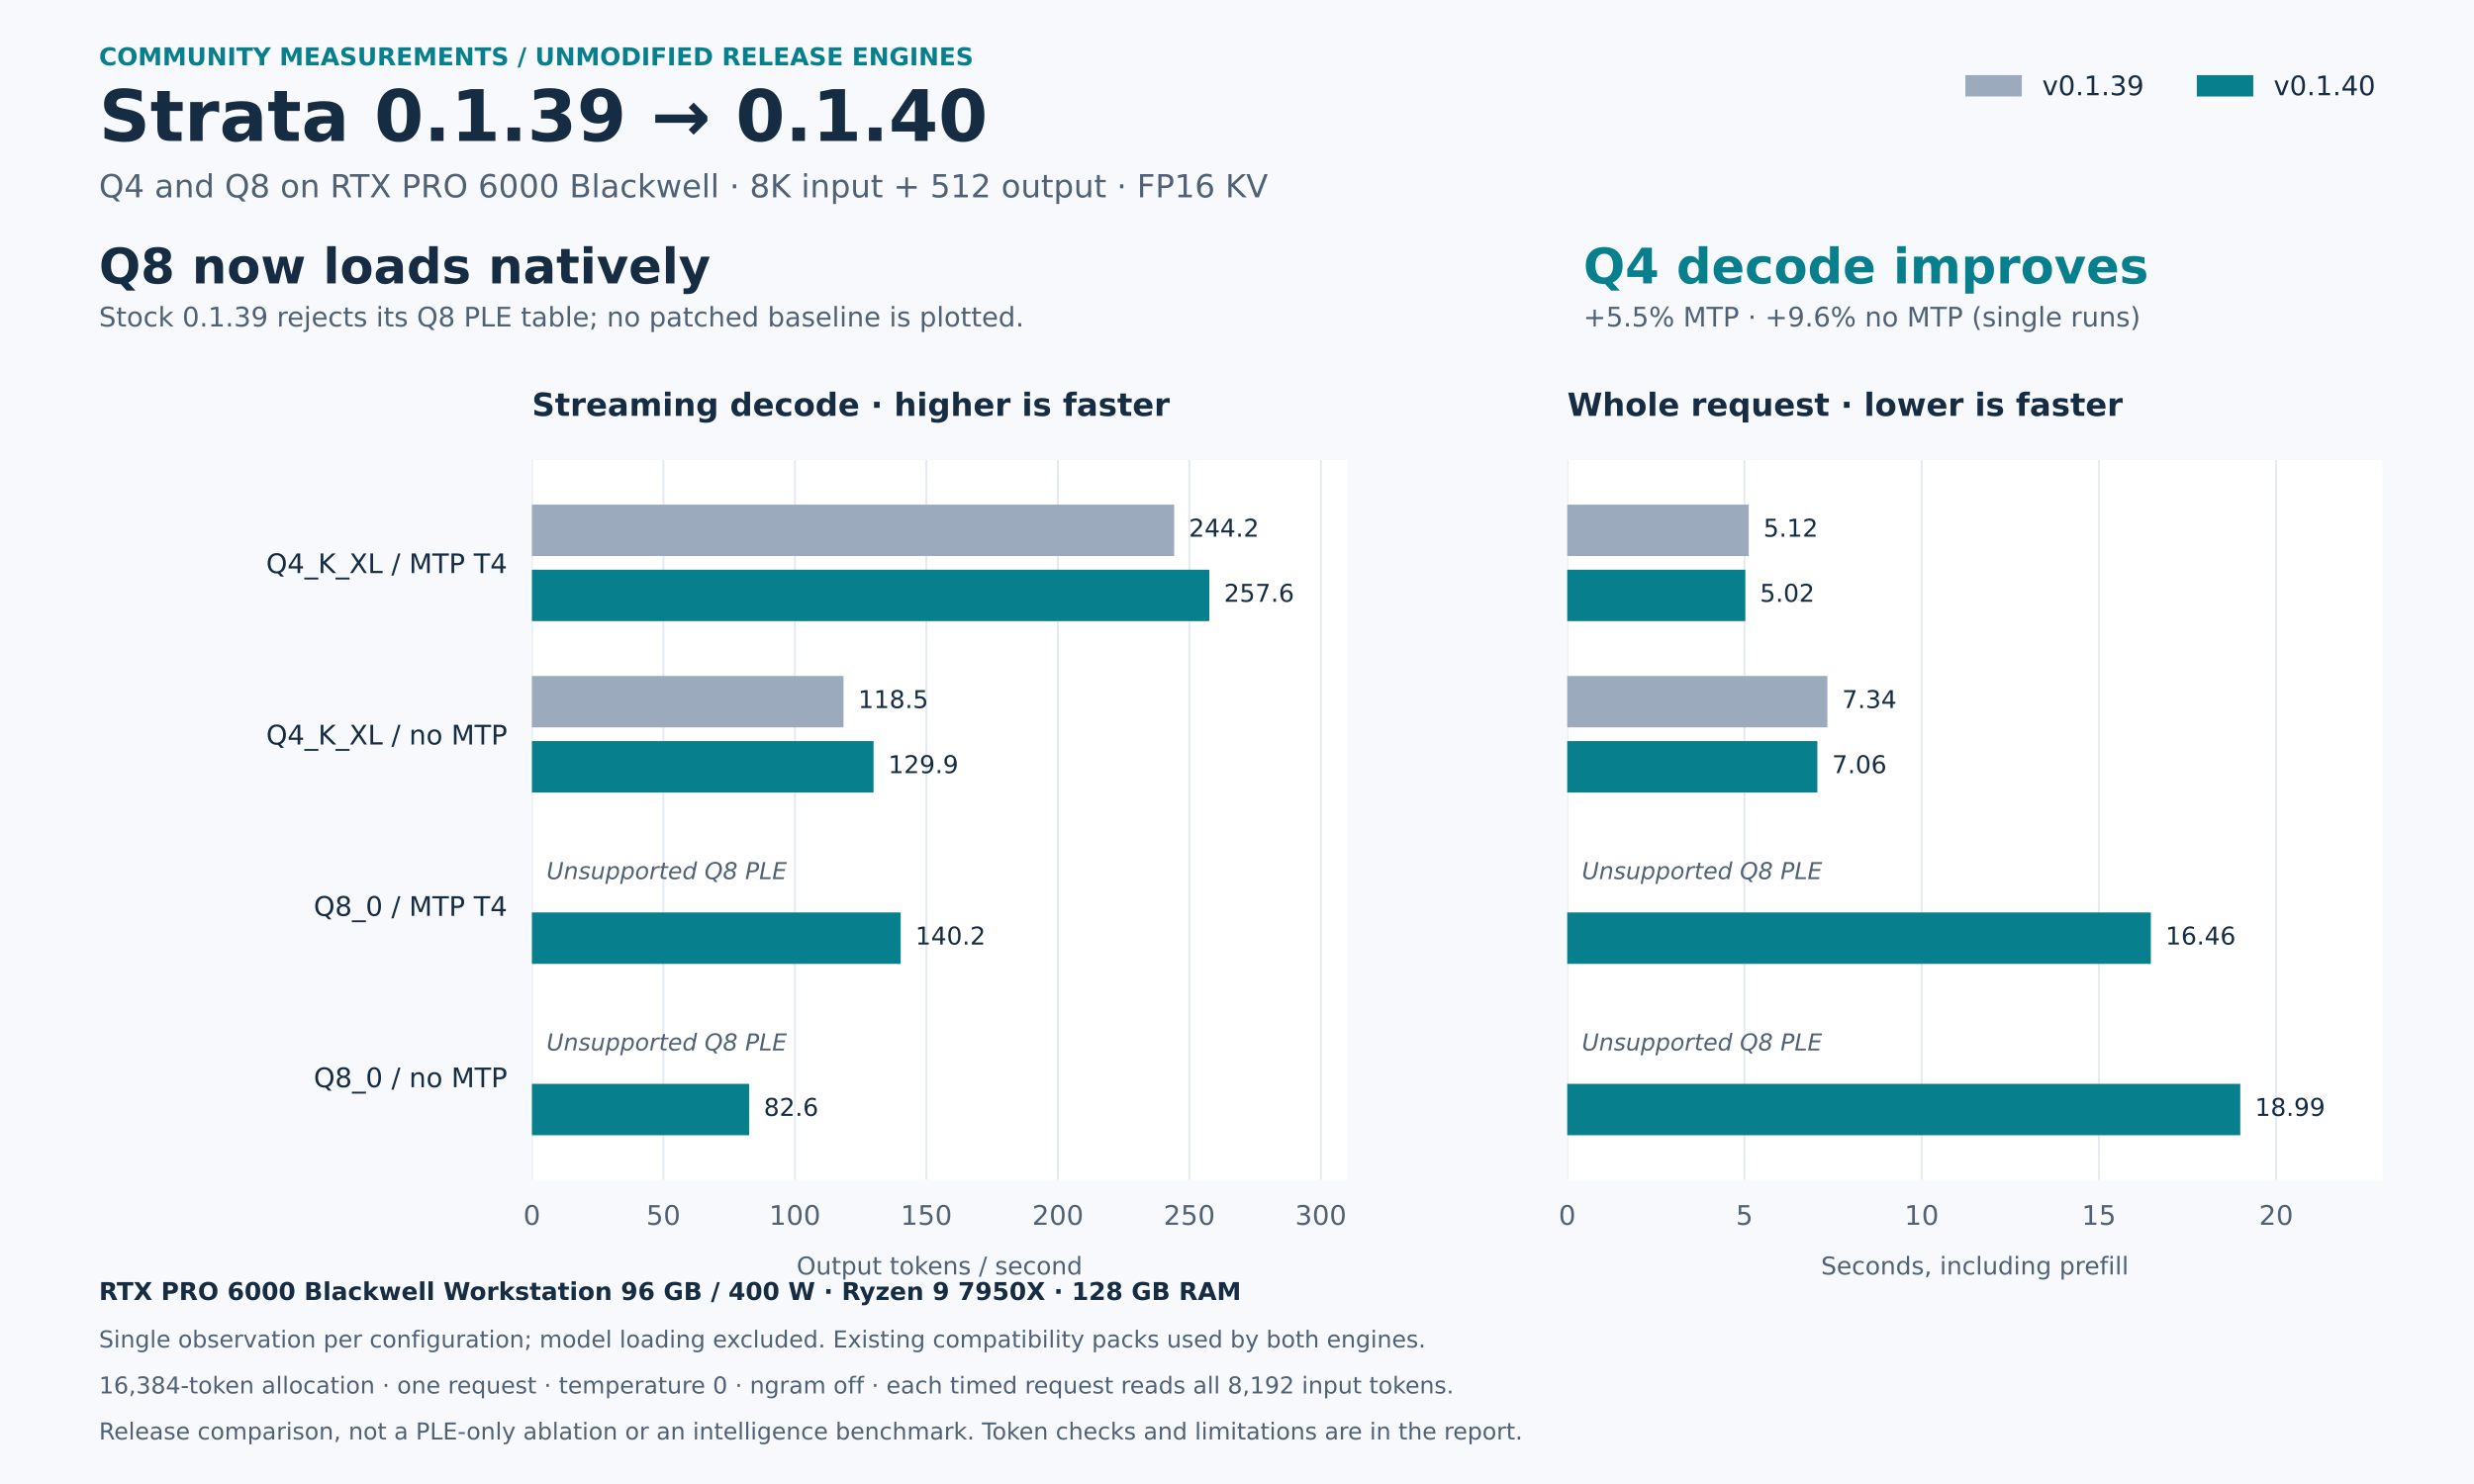
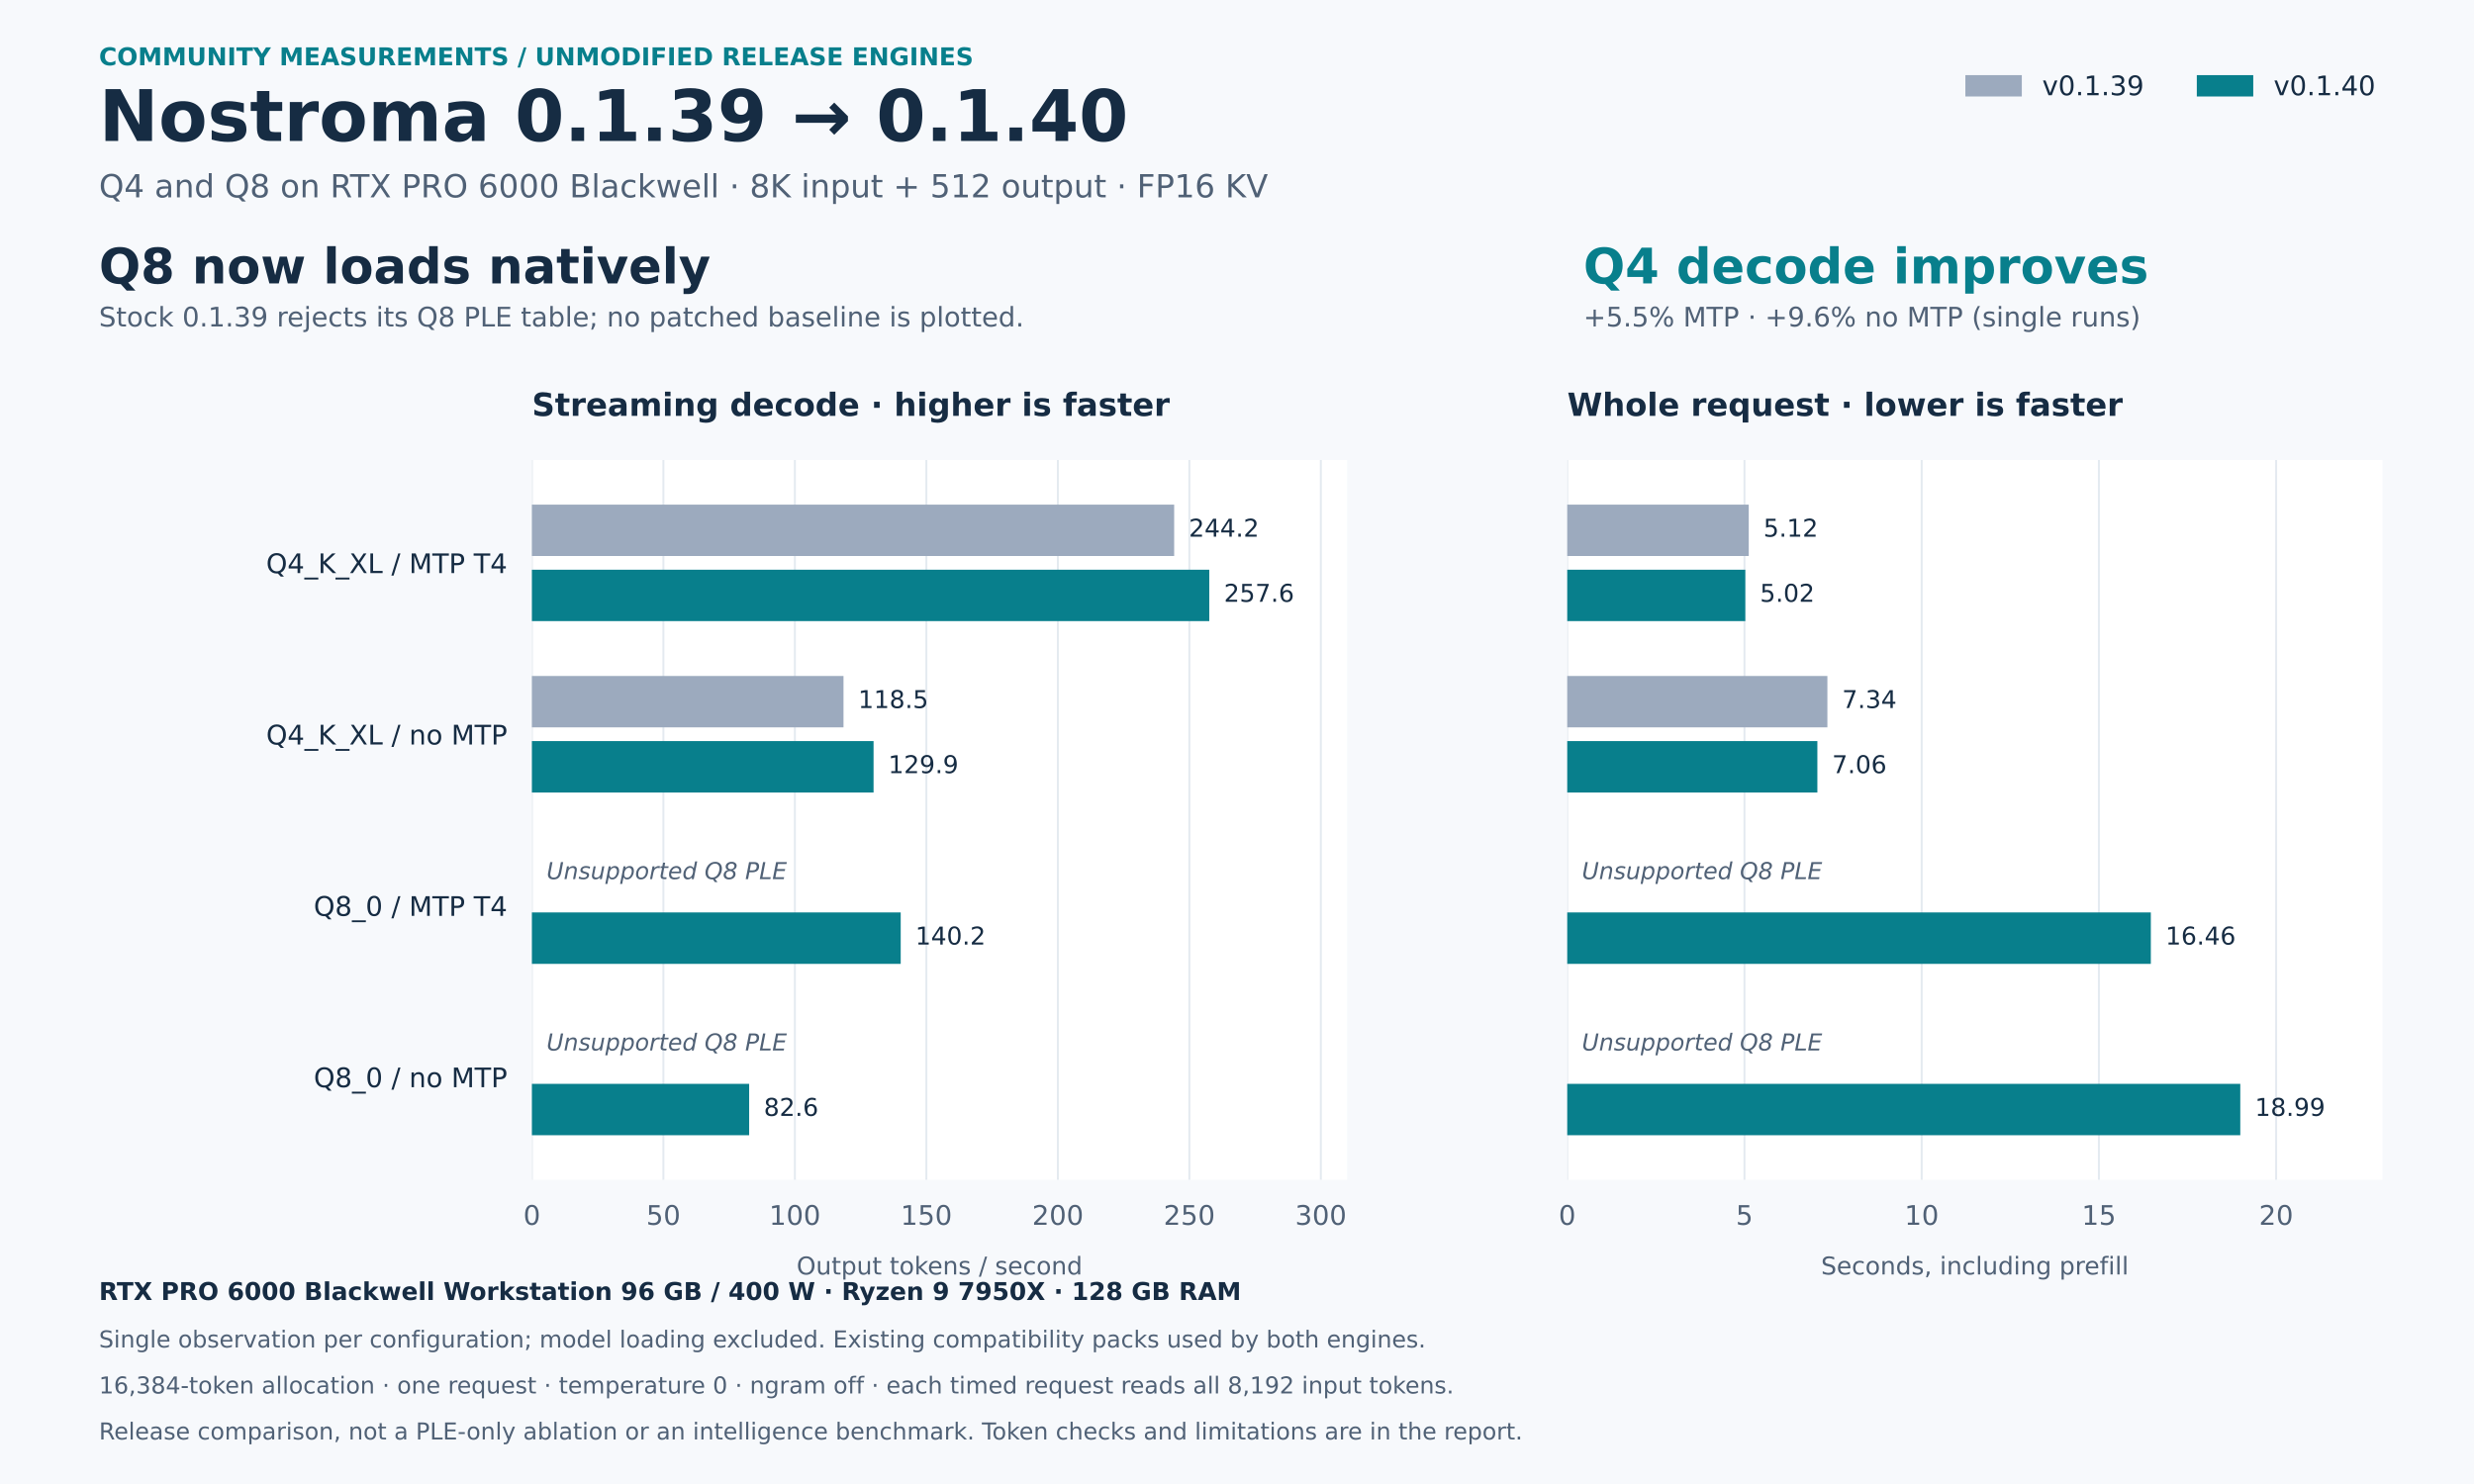
<svg xmlns="http://www.w3.org/2000/svg" width="1008pt" height="604.8pt" viewBox="0 0 1008 604.8" version="1.1">
  <defs>
    <style type="text/css">*{stroke-linejoin: round; stroke-linecap: butt}</style>
  </defs>
  <g id="figure_1">
    <g id="patch_1">
      <path d="M 0 604.8 L 1008 604.8 L 1008 0 L 0 0 z " style="fill: #f7f9fc" />
    </g>
    <g id="axes_1">
      <g id="patch_2">
        <path d="M 216.72 480.816 L 548.872 480.816 L 548.872 187.488 L 216.72 187.488 z " style="fill: #ffffff" />
      </g>
      <g id="matplotlib.axis_1">
        <g id="xtick_1">
          <g id="line2d_1">
            <path d="M 216.72 480.816 L 216.72 187.488 " clip-path="url(#pc81c4c17ac)" style="fill: none; stroke: #e4eaf0; stroke-width: 0.8; stroke-linecap: square" />
          </g>
          <g id="line2d_2" />
          <g id="text_1">
            <text style="font-size: 11px; font-family: 'DejaVu Sans'; text-anchor: middle; fill: #506176" x="216.72" y="499.173" transform="rotate(-0 216.72 499.1734)">0</text>
          </g>
        </g>
        <g id="xtick_2">
          <g id="line2d_3">
            <path d="M 270.293 480.816 L 270.293 187.488 " clip-path="url(#pc81c4c17ac)" style="fill: none; stroke: #e4eaf0; stroke-width: 0.8; stroke-linecap: square" />
          </g>
          <g id="line2d_4" />
          <g id="text_2">
            <text style="font-size: 11px; font-family: 'DejaVu Sans'; text-anchor: middle; fill: #506176" x="270.293" y="499.173" transform="rotate(-0 270.2928 499.1734)">50</text>
          </g>
        </g>
        <g id="xtick_3">
          <g id="line2d_5">
            <path d="M 323.866 480.816 L 323.866 187.488 " clip-path="url(#pc81c4c17ac)" style="fill: none; stroke: #e4eaf0; stroke-width: 0.8; stroke-linecap: square" />
          </g>
          <g id="line2d_6" />
          <g id="text_3">
            <text style="font-size: 11px; font-family: 'DejaVu Sans'; text-anchor: middle; fill: #506176" x="323.866" y="499.173" transform="rotate(-0 323.8657 499.1734)">100</text>
          </g>
        </g>
        <g id="xtick_4">
          <g id="line2d_7">
            <path d="M 377.438 480.816 L 377.438 187.488 " clip-path="url(#pc81c4c17ac)" style="fill: none; stroke: #e4eaf0; stroke-width: 0.8; stroke-linecap: square" />
          </g>
          <g id="line2d_8" />
          <g id="text_4">
            <text style="font-size: 11px; font-family: 'DejaVu Sans'; text-anchor: middle; fill: #506176" x="377.438" y="499.173" transform="rotate(-0 377.4385 499.1734)">150</text>
          </g>
        </g>
        <g id="xtick_5">
          <g id="line2d_9">
            <path d="M 431.011 480.816 L 431.011 187.488 " clip-path="url(#pc81c4c17ac)" style="fill: none; stroke: #e4eaf0; stroke-width: 0.8; stroke-linecap: square" />
          </g>
          <g id="line2d_10" />
          <g id="text_5">
            <text style="font-size: 11px; font-family: 'DejaVu Sans'; text-anchor: middle; fill: #506176" x="431.011" y="499.173" transform="rotate(-0 431.0113 499.1734)">200</text>
          </g>
        </g>
        <g id="xtick_6">
          <g id="line2d_11">
            <path d="M 484.584 480.816 L 484.584 187.488 " clip-path="url(#pc81c4c17ac)" style="fill: none; stroke: #e4eaf0; stroke-width: 0.8; stroke-linecap: square" />
          </g>
          <g id="line2d_12" />
          <g id="text_6">
            <text style="font-size: 11px; font-family: 'DejaVu Sans'; text-anchor: middle; fill: #506176" x="484.584" y="499.173" transform="rotate(-0 484.5841 499.1734)">250</text>
          </g>
        </g>
        <g id="xtick_7">
          <g id="line2d_13">
            <path d="M 538.157 480.816 L 538.157 187.488 " clip-path="url(#pc81c4c17ac)" style="fill: none; stroke: #e4eaf0; stroke-width: 0.8; stroke-linecap: square" />
          </g>
          <g id="line2d_14" />
          <g id="text_7">
            <text style="font-size: 11px; font-family: 'DejaVu Sans'; text-anchor: middle; fill: #506176" x="538.157" y="499.173" transform="rotate(-0 538.157 499.1734)">300</text>
          </g>
        </g>
        <g id="text_8">
          <text style="font-size: 10px; font-family: 'DejaVu Sans'; text-anchor: middle; fill: #506176" x="382.796" y="519.414" transform="rotate(-0 382.7958 519.4144)">Output tokens / second</text>
        </g>
      </g>
      <g id="matplotlib.axis_2">
        <g id="ytick_1">
          <g id="line2d_15" />
          <g id="text_9">
            <text style="font-size: 11px; font-family: 'DejaVu Sans'; text-anchor: end; fill: #162c43" x="206.72" y="233.571" transform="rotate(-0 206.72 233.5707)">Q4_K_XL / MTP T4</text>
          </g>
        </g>
        <g id="ytick_2">
          <g id="line2d_16" />
          <g id="text_10">
            <text style="font-size: 11px; font-family: 'DejaVu Sans'; text-anchor: end; fill: #162c43" x="206.72" y="303.411" transform="rotate(-0 206.72 303.4107)">Q4_K_XL / no MTP</text>
          </g>
        </g>
        <g id="ytick_3">
          <g id="line2d_17" />
          <g id="text_11">
            <text style="font-size: 11px; font-family: 'DejaVu Sans'; text-anchor: end; fill: #162c43" x="206.72" y="373.251" transform="rotate(-0 206.72 373.2507)">Q8_0 / MTP T4</text>
          </g>
        </g>
        <g id="ytick_4">
          <g id="line2d_18" />
          <g id="text_12">
            <text style="font-size: 11px; font-family: 'DejaVu Sans'; text-anchor: end; fill: #162c43" x="206.72" y="443.091" transform="rotate(-0 206.72 443.0907)">Q8_0 / no MTP</text>
          </g>
        </g>
      </g>
      <g id="patch_3">
        <path d="M 216.72 205.646 L 478.4 205.646 L 478.4 226.598 L 216.72 226.598 z " clip-path="url(#pc81c4c17ac)" style="fill: #9caabe" />
      </g>
      <g id="text_13">
        <text style="font-size: 10px; font-family: 'DejaVu Sans'; text-anchor: start; fill: #162c43" x="484.379" y="218.72" transform="rotate(-0 484.3786 218.7201)">244.2</text>
      </g>
      <g id="patch_4">
        <path d="M 216.72 232.186 L 492.71 232.186 L 492.71 253.138 L 216.72 253.138 z " clip-path="url(#pc81c4c17ac)" style="fill: #087f8c" />
      </g>
      <g id="text_14">
        <text style="font-size: 10px; font-family: 'DejaVu Sans'; text-anchor: start; fill: #162c43" x="498.689" y="245.259" transform="rotate(-0 498.689 245.2593)">257.6</text>
      </g>
      <g id="patch_5">
        <path d="M 216.72 275.486 L 343.675 275.486 L 343.675 296.438 L 216.72 296.438 z " clip-path="url(#pc81c4c17ac)" style="fill: #9caabe" />
      </g>
      <g id="text_15">
        <text style="font-size: 10px; font-family: 'DejaVu Sans'; text-anchor: start; fill: #162c43" x="349.654" y="288.56" transform="rotate(-0 349.6538 288.5601)">118.5</text>
      </g>
      <g id="patch_6">
        <path d="M 216.72 302.026 L 355.923 302.026 L 355.923 322.978 L 216.72 322.978 z " clip-path="url(#pc81c4c17ac)" style="fill: #087f8c" />
      </g>
      <g id="text_16">
        <text style="font-size: 10px; font-family: 'DejaVu Sans'; text-anchor: start; fill: #162c43" x="361.902" y="315.099" transform="rotate(-0 361.9019 315.0993)">129.9</text>
      </g>
      <g id="text_17">
        <text style="font-style: italic; font-size: 9.5px; font-family: 'DejaVu Sans'; text-anchor: start; fill: #506176" x="222.699" y="358.271" transform="rotate(-0 222.6987 358.2705)">Unsupported Q8 PLE</text>
      </g>
      <g id="patch_7">
        <path d="M 216.72 371.866 L 366.98 371.866 L 366.98 392.818 L 216.72 392.818 z " clip-path="url(#pc81c4c17ac)" style="fill: #087f8c" />
      </g>
      <g id="text_18">
        <text style="font-size: 10px; font-family: 'DejaVu Sans'; text-anchor: start; fill: #162c43" x="372.959" y="384.939" transform="rotate(-0 372.9591 384.9393)">140.2</text>
      </g>
      <g id="text_19">
        <text style="font-style: italic; font-size: 9.5px; font-family: 'DejaVu Sans'; text-anchor: start; fill: #506176" x="222.699" y="428.111" transform="rotate(-0 222.6987 428.1105)">Unsupported Q8 PLE</text>
      </g>
      <g id="patch_8">
        <path d="M 216.72 441.706 L 305.233 441.706 L 305.233 462.658 L 216.72 462.658 z " clip-path="url(#pc81c4c17ac)" style="fill: #087f8c" />
      </g>
      <g id="text_20">
        <text style="font-size: 10px; font-family: 'DejaVu Sans'; text-anchor: start; fill: #162c43" x="311.212" y="454.779" transform="rotate(-0 311.2117 454.7793)">82.6</text>
      </g>
      <g id="text_21">
        <text style="font-weight: 700; font-size: 13px; font-family: 'DejaVu Sans'; text-anchor: start; fill: #162c43" x="216.72" y="169.488" transform="rotate(-0 216.72 169.488)">Streaming decode · higher is faster</text>
      </g>
    </g>
    <g id="axes_2">
      <g id="patch_9">
        <path d="M 638.552 480.816 L 970.704 480.816 L 970.704 187.488 L 638.552 187.488 z " style="fill: #ffffff" />
      </g>
      <g id="matplotlib.axis_3">
        <g id="xtick_8">
          <g id="line2d_19">
            <path d="M 638.552 480.816 L 638.552 187.488 " clip-path="url(#p0170758cac)" style="fill: none; stroke: #e4eaf0; stroke-width: 0.8; stroke-linecap: square" />
          </g>
          <g id="line2d_20" />
          <g id="text_22">
            <text style="font-size: 11px; font-family: 'DejaVu Sans'; text-anchor: middle; fill: #506176" x="638.552" y="499.173" transform="rotate(-0 638.5525 499.1734)">0</text>
          </g>
        </g>
        <g id="xtick_9">
          <g id="line2d_21">
            <path d="M 710.759 480.816 L 710.759 187.488 " clip-path="url(#p0170758cac)" style="fill: none; stroke: #e4eaf0; stroke-width: 0.8; stroke-linecap: square" />
          </g>
          <g id="line2d_22" />
          <g id="text_23">
            <text style="font-size: 11px; font-family: 'DejaVu Sans'; text-anchor: middle; fill: #506176" x="710.759" y="499.173" transform="rotate(-0 710.7593 499.1734)">5</text>
          </g>
        </g>
        <g id="xtick_10">
          <g id="line2d_23">
            <path d="M 782.966 480.816 L 782.966 187.488 " clip-path="url(#p0170758cac)" style="fill: none; stroke: #e4eaf0; stroke-width: 0.8; stroke-linecap: square" />
          </g>
          <g id="line2d_24" />
          <g id="text_24">
            <text style="font-size: 11px; font-family: 'DejaVu Sans'; text-anchor: middle; fill: #506176" x="782.966" y="499.173" transform="rotate(-0 782.9662 499.1734)">10</text>
          </g>
        </g>
        <g id="xtick_11">
          <g id="line2d_25">
            <path d="M 855.173 480.816 L 855.173 187.488 " clip-path="url(#p0170758cac)" style="fill: none; stroke: #e4eaf0; stroke-width: 0.8; stroke-linecap: square" />
          </g>
          <g id="line2d_26" />
          <g id="text_25">
            <text style="font-size: 11px; font-family: 'DejaVu Sans'; text-anchor: middle; fill: #506176" x="855.173" y="499.173" transform="rotate(-0 855.173 499.1734)">15</text>
          </g>
        </g>
        <g id="xtick_12">
          <g id="line2d_27">
            <path d="M 927.38 480.816 L 927.38 187.488 " clip-path="url(#p0170758cac)" style="fill: none; stroke: #e4eaf0; stroke-width: 0.8; stroke-linecap: square" />
          </g>
          <g id="line2d_28" />
          <g id="text_26">
            <text style="font-size: 11px; font-family: 'DejaVu Sans'; text-anchor: middle; fill: #506176" x="927.38" y="499.173" transform="rotate(-0 927.3799 499.1734)">20</text>
          </g>
        </g>
        <g id="text_27">
          <text style="font-size: 10px; font-family: 'DejaVu Sans'; text-anchor: middle; fill: #506176" x="804.628" y="519.414" transform="rotate(-0 804.6282 519.4144)">Seconds, including prefill</text>
        </g>
      </g>
      <g id="matplotlib.axis_4">
        <g id="ytick_5">
          <g id="line2d_29" />
        </g>
        <g id="ytick_6">
          <g id="line2d_30" />
        </g>
        <g id="ytick_7">
          <g id="line2d_31" />
        </g>
        <g id="ytick_8">
          <g id="line2d_32" />
        </g>
      </g>
      <g id="patch_10">
        <path d="M 638.552 205.646 L 712.506 205.646 L 712.506 226.598 L 638.552 226.598 z " clip-path="url(#p0170758cac)" style="fill: #9caabe" />
      </g>
      <g id="text_28">
        <text style="font-size: 10px; font-family: 'DejaVu Sans'; text-anchor: start; fill: #162c43" x="718.485" y="218.72" transform="rotate(-0 718.4852 218.7201)">5.12</text>
      </g>
      <g id="patch_11">
        <path d="M 638.552 232.186 L 711.104 232.186 L 711.104 253.138 L 638.552 253.138 z " clip-path="url(#p0170758cac)" style="fill: #087f8c" />
      </g>
      <g id="text_29">
        <text style="font-size: 10px; font-family: 'DejaVu Sans'; text-anchor: start; fill: #162c43" x="717.082" y="245.259" transform="rotate(-0 717.0824 245.2593)">5.02</text>
      </g>
      <g id="patch_12">
        <path d="M 638.552 275.486 L 744.546 275.486 L 744.546 296.438 L 638.552 296.438 z " clip-path="url(#p0170758cac)" style="fill: #9caabe" />
      </g>
      <g id="text_30">
        <text style="font-size: 10px; font-family: 'DejaVu Sans'; text-anchor: start; fill: #162c43" x="750.525" y="288.56" transform="rotate(-0 750.5252 288.5601)">7.34</text>
      </g>
      <g id="patch_13">
        <path d="M 638.552 302.026 L 740.463 302.026 L 740.463 322.978 L 638.552 322.978 z " clip-path="url(#p0170758cac)" style="fill: #087f8c" />
      </g>
      <g id="text_31">
        <text style="font-size: 10px; font-family: 'DejaVu Sans'; text-anchor: start; fill: #162c43" x="746.441" y="315.099" transform="rotate(-0 746.4415 315.0993)">7.06</text>
      </g>
      <g id="text_32">
        <text style="font-style: italic; font-size: 9.5px; font-family: 'DejaVu Sans'; text-anchor: start; fill: #506176" x="644.531" y="358.271" transform="rotate(-0 644.5312 358.2705)">Unsupported Q8 PLE</text>
      </g>
      <g id="patch_14">
        <path d="M 638.552 371.866 L 876.327 371.866 L 876.327 392.818 L 638.552 392.818 z " clip-path="url(#p0170758cac)" style="fill: #087f8c" />
      </g>
      <g id="text_33">
        <text style="font-size: 10px; font-family: 'DejaVu Sans'; text-anchor: start; fill: #162c43" x="882.306" y="384.939" transform="rotate(-0 882.3062 384.9393)">16.46</text>
      </g>
      <g id="text_34">
        <text style="font-style: italic; font-size: 9.5px; font-family: 'DejaVu Sans'; text-anchor: start; fill: #506176" x="644.531" y="428.111" transform="rotate(-0 644.5312 428.1105)">Unsupported Q8 PLE</text>
      </g>
      <g id="patch_15">
        <path d="M 638.552 441.706 L 912.777 441.706 L 912.777 462.658 L 638.552 462.658 z " clip-path="url(#p0170758cac)" style="fill: #087f8c" />
      </g>
      <g id="text_35">
        <text style="font-size: 10px; font-family: 'DejaVu Sans'; text-anchor: start; fill: #162c43" x="918.755" y="454.779" transform="rotate(-0 918.7555 454.7793)">18.99</text>
      </g>
      <g id="text_36">
        <text style="font-weight: 700; font-size: 13px; font-family: 'DejaVu Sans'; text-anchor: start; fill: #162c43" x="638.552" y="169.488" transform="rotate(-0 638.5525 169.488)">Whole request · lower is faster</text>
      </g>
    </g>
    <g id="text_37">
      <text style="font-weight: 700; font-size: 10px; font-family: 'DejaVu Sans'; text-anchor: start; fill: #087f8c" x="40.32" y="26.611" transform="rotate(-0 40.32 26.6112)">COMMUNITY MEASUREMENTS / UNMODIFIED RELEASE ENGINES</text>
    </g>
    <g id="text_38">
-       <text style="font-weight: 700; font-size: 29px; font-family: 'DejaVu Sans'; text-anchor: start; fill: #162c43" x="40.32" y="57.456" transform="rotate(-0 40.32 57.456)">Strata 0.1.39 → 0.1.40</text>
+       <text style="font-weight: 700; font-size: 29px; font-family: 'DejaVu Sans'; text-anchor: start; fill: #162c43" x="40.32" y="57.456" transform="rotate(-0 40.32 57.456)">Nostroma 0.1.39 → 0.1.40</text>
    </g>
    <g id="text_39">
      <text style="font-size: 13px; font-family: 'DejaVu Sans'; text-anchor: start; fill: #506176" x="40.32" y="80.438" transform="rotate(-0 40.32 80.4384)">Q4 and Q8 on RTX PRO 6000 Blackwell · 8K input + 512 output · FP16 KV</text>
    </g>
    <g id="text_40">
      <text style="font-weight: 700; font-size: 20px; font-family: 'DejaVu Sans'; text-anchor: start; fill: #162c43" x="40.32" y="115.517" transform="rotate(-0 40.32 115.5168)">Q8 now loads natively</text>
    </g>
    <g id="text_41">
      <text style="font-size: 11px; font-family: 'DejaVu Sans'; text-anchor: start; fill: #506176" x="40.32" y="133.056" transform="rotate(-0 40.32 133.056)">Stock 0.1.39 rejects its Q8 PLE table; no patched baseline is plotted.</text>
    </g>
    <g id="text_42">
      <text style="font-weight: 700; font-size: 20px; font-family: 'DejaVu Sans'; text-anchor: start; fill: #087f8c" x="645.12" y="115.517" transform="rotate(-0 645.12 115.5168)">Q4 decode improves</text>
    </g>
    <g id="text_43">
      <text style="font-size: 11px; font-family: 'DejaVu Sans'; text-anchor: start; fill: #506176" x="645.12" y="133.056" transform="rotate(-0 645.12 133.056)">+5.5% MTP · +9.6% no MTP (single runs)</text>
    </g>
    <g id="text_44">
      <text style="font-weight: 700; font-size: 10px; font-family: 'DejaVu Sans'; text-anchor: start; fill: #162c43" x="40.32" y="529.805" transform="rotate(-0 40.32 529.8048)">RTX PRO 6000 Blackwell Workstation 96 GB / 400 W · Ryzen 9 7950X · 128 GB RAM</text>
    </g>
    <g id="text_45">
      <text style="font-size: 9.5px; font-family: 'DejaVu Sans'; text-anchor: start; fill: #506176" x="40.32" y="549.158" transform="rotate(-0 40.32 549.1584)">Single observation per configuration; model loading excluded. Existing compatibility packs used by both engines.</text>
    </g>
    <g id="text_46">
      <text style="font-size: 9.5px; font-family: 'DejaVu Sans'; text-anchor: start; fill: #506176" x="40.32" y="567.907" transform="rotate(-0 40.32 567.9072)">16,384-token allocation · one request · temperature 0 · ngram off · each timed request reads all 8,192 input tokens.</text>
    </g>
    <g id="text_47">
      <text style="font-size: 9.5px; font-family: 'DejaVu Sans'; text-anchor: start; fill: #506176" x="40.32" y="586.656" transform="rotate(-0 40.32 586.656)">Release comparison, not a PLE-only ablation or an intelligence benchmark. Token checks and limitations are in the report.</text>
    </g>
    <g id="legend_1">
      <g id="patch_16">
        <path d="M 801.265 38.821 L 823.265 38.821 L 823.265 31.121 L 801.265 31.121 z " style="fill: #9caabe; stroke: #9caabe; stroke-linejoin: miter" />
      </g>
      <g id="text_48">
        <text style="font-size: 11px; font-family: 'DejaVu Sans'; text-anchor: start; fill: #162c43" x="832.065" y="38.821" transform="rotate(-0 832.065 38.82148)">v0.1.39</text>
      </g>
      <g id="patch_17">
        <path d="M 895.562 38.821 L 917.562 38.821 L 917.562 31.121 L 895.562 31.121 z " style="fill: #087f8c; stroke: #087f8c; stroke-linejoin: miter" />
      </g>
      <g id="text_49">
        <text style="font-size: 11px; font-family: 'DejaVu Sans'; text-anchor: start; fill: #162c43" x="926.362" y="38.821" transform="rotate(-0 926.3625 38.82148)">v0.1.40</text>
      </g>
    </g>
  </g>
  <defs>
    <clipPath id="pc81c4c17ac">
      <rect x="216.72" y="187.488" width="332.152" height="293.328" />
    </clipPath>
    <clipPath id="p0170758cac">
      <rect x="638.552" y="187.488" width="332.152" height="293.328" />
    </clipPath>
  </defs>
</svg>
